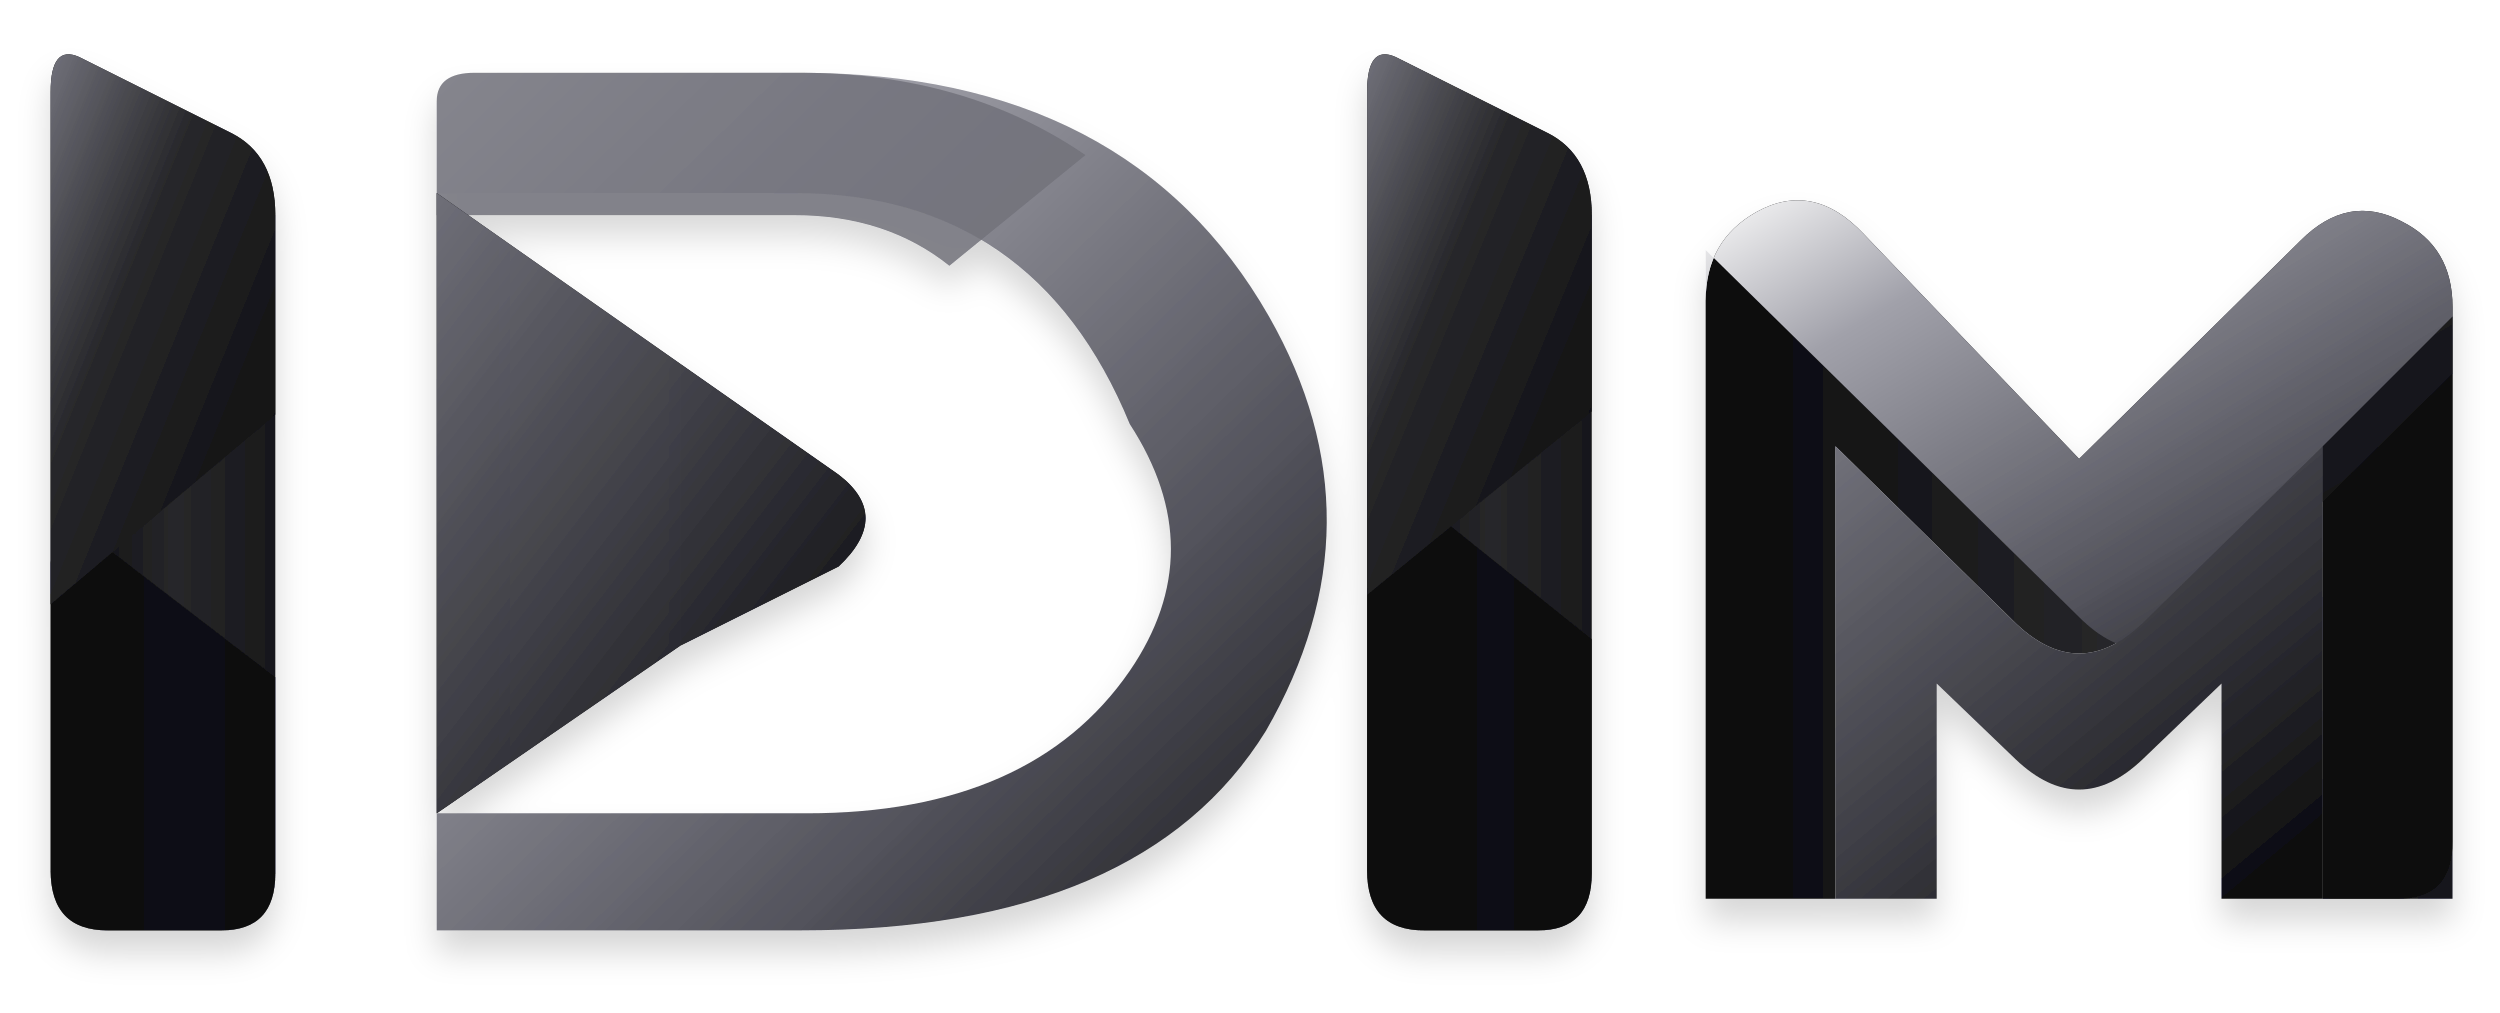
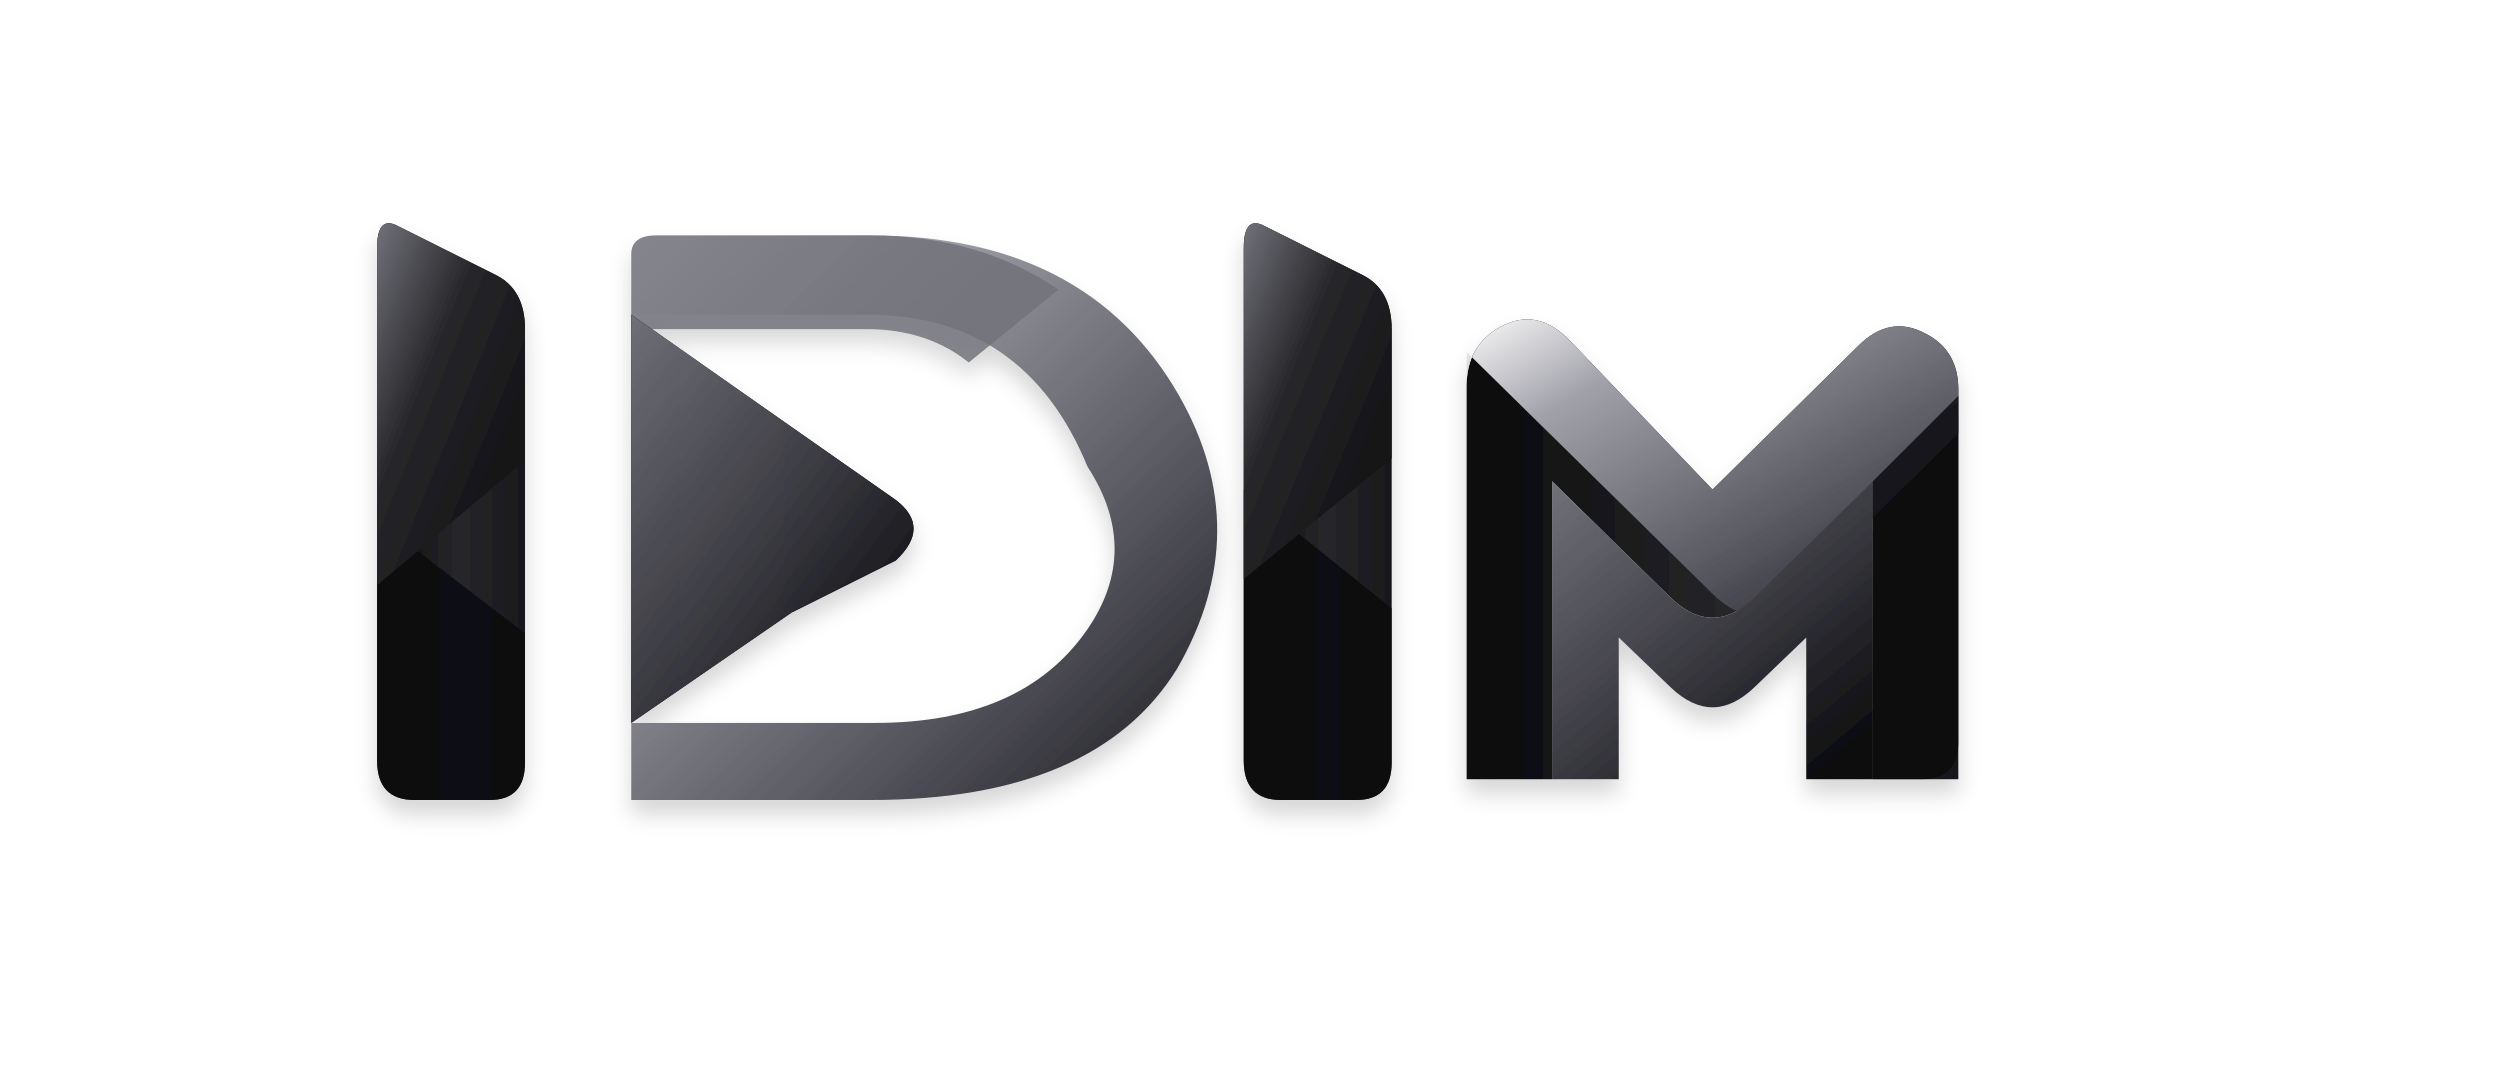
- <svg xmlns="http://www.w3.org/2000/svg" viewBox="165 90 790 320" role="img" aria-labelledby="title desc">
+ <svg xmlns="http://www.w3.org/2000/svg" viewBox="0 0 1200 520" role="img" aria-labelledby="title desc">
  <defs>
    <linearGradient id="graphite" x1="0" y1="0" x2="1" y2="1">
      <stop offset="0" stop-color="#71717A" />
      <stop offset=".38" stop-color="#27272A" />
      <stop offset="1" stop-color="#09090B" />
    </linearGradient>
    <linearGradient id="dark" x1="0" y1="0" x2="1" y2="0">
      <stop offset="0" stop-color="#09090B" />
      <stop offset=".55" stop-color="#27272A" />
      <stop offset="1" stop-color="#18181B" />
    </linearGradient>
    <linearGradient id="silver" x1="0" y1="0" x2="1" y2="1">
      <stop offset="0" stop-color="#FAFAFA" />
      <stop offset=".24" stop-color="#A1A1AA" />
      <stop offset=".7" stop-color="#52525B" />
      <stop offset="1" stop-color="#18181B" />
    </linearGradient>
    <linearGradient id="fold" x1="0" y1="0" x2="0.9" y2="1">
      <stop offset="0" stop-color="#71717A" />
      <stop offset=".5" stop-color="#3F3F46" />
      <stop offset="1" stop-color="#09090B" />
    </linearGradient>
    <filter id="shadow" x="-15%" y="-15%" width="130%" height="140%">
      <feGaussianBlur in="SourceAlpha" stdDeviation="5" />
      <feOffset dy="7" />
      <feComponentTransfer>
        <feFuncA type="linear" slope=".16" />
      </feComponentTransfer>
      <feMerge>
        <feMergeNode />
        <feMergeNode in="SourceGraphic" />
      </feMerge>
    </filter>
  </defs>
  <g filter="url(#shadow)" stroke-linejoin="round" stroke-linecap="round">
    <path d="M190 108 L238 132 Q252 139 252 158 L252 366 Q252 384 235 384 L199 384 Q181 384 181 365 L181 119 Q181 104 190 108Z" fill="url(#dark)" />
    <path d="M183 251 L252 304 L252 366 Q252 384 235 384 L199 384 Q181 384 181 365 L181 268Z" fill="#09090B" opacity=".72" />
    <path d="M190 108 L238 132 Q252 139 252 158 L252 221 L181 281 L181 119 Q181 104 190 108Z" fill="url(#graphite)" />
    <path d="M303 122              Q303 113 315 113 L418 113              Q522 113 566 190              Q603 255 565 321              Q526 384 418 384 L303 384              L303 347 L420 347              Q491 347 522 302              Q548 264 522 224              Q492 151 416 151 L303 151Z" fill="url(#silver)" />
    <path d="M303 122 Q303 113 315 113 L418 113 Q470 113 508 139 L465 174 Q445 158 416 158 L303 158Z" fill="#71717A" opacity=".85" />
    <path d="M303 151 L380 205 L380 294 L303 347Z" fill="url(#dark)" />
    <path d="M380 205 L430 240 Q447 253 430 269 L380 294Z" fill="#09090B" />
    <path d="M303 347 L380 294 L430 269 Q447 253 430 240 L380 205 L303 151Z" fill="url(#fold)" opacity=".98" />
    <path d="M606 108 L654 132 Q668 139 668 158 L668 366 Q668 384 651 384 L615 384 Q597 384 597 365 L597 119 Q597 104 606 108Z" fill="url(#dark)" />
    <path d="M597 235 L668 292 L668 366 Q668 384 651 384 L615 384 Q597 384 597 365Z" fill="#09090B" opacity=".78" />
    <path d="M606 108 L654 132 Q668 139 668 158 L668 220 L597 278 L597 119 Q597 104 606 108Z" fill="url(#graphite)" />
    <path d="M704 374 L704 185              Q704 166 720 157              Q738 147 754 164              L822 235 L892 166              Q907 151 924 160              Q940 168 940 187 L940 374              L899 374 L899 231 L843 286              Q822 307 801 286 L745 231 L745 374Z" fill="url(#dark)" />
    <path d="M704 185 Q704 166 720 157 Q738 147 754 164 L822 235 L892 166 Q907 151 924 160 Q940 168 940 187 L940 208 L862 285 Q842 305 822 285 L704 169Z" fill="url(#silver)" />
    <path d="M745 231 L801 286 Q822 307 843 286 L899 231 L899 374 L867 374 L867 306 L842 330 Q822 349 802 330 L777 306 L777 374 L745 374Z" fill="url(#fold)" />
    <path d="M899 231 L940 190 L940 356 Q940 374 923 374 L899 374Z" fill="#09090B" opacity=".8" />
  </g>
</svg>
